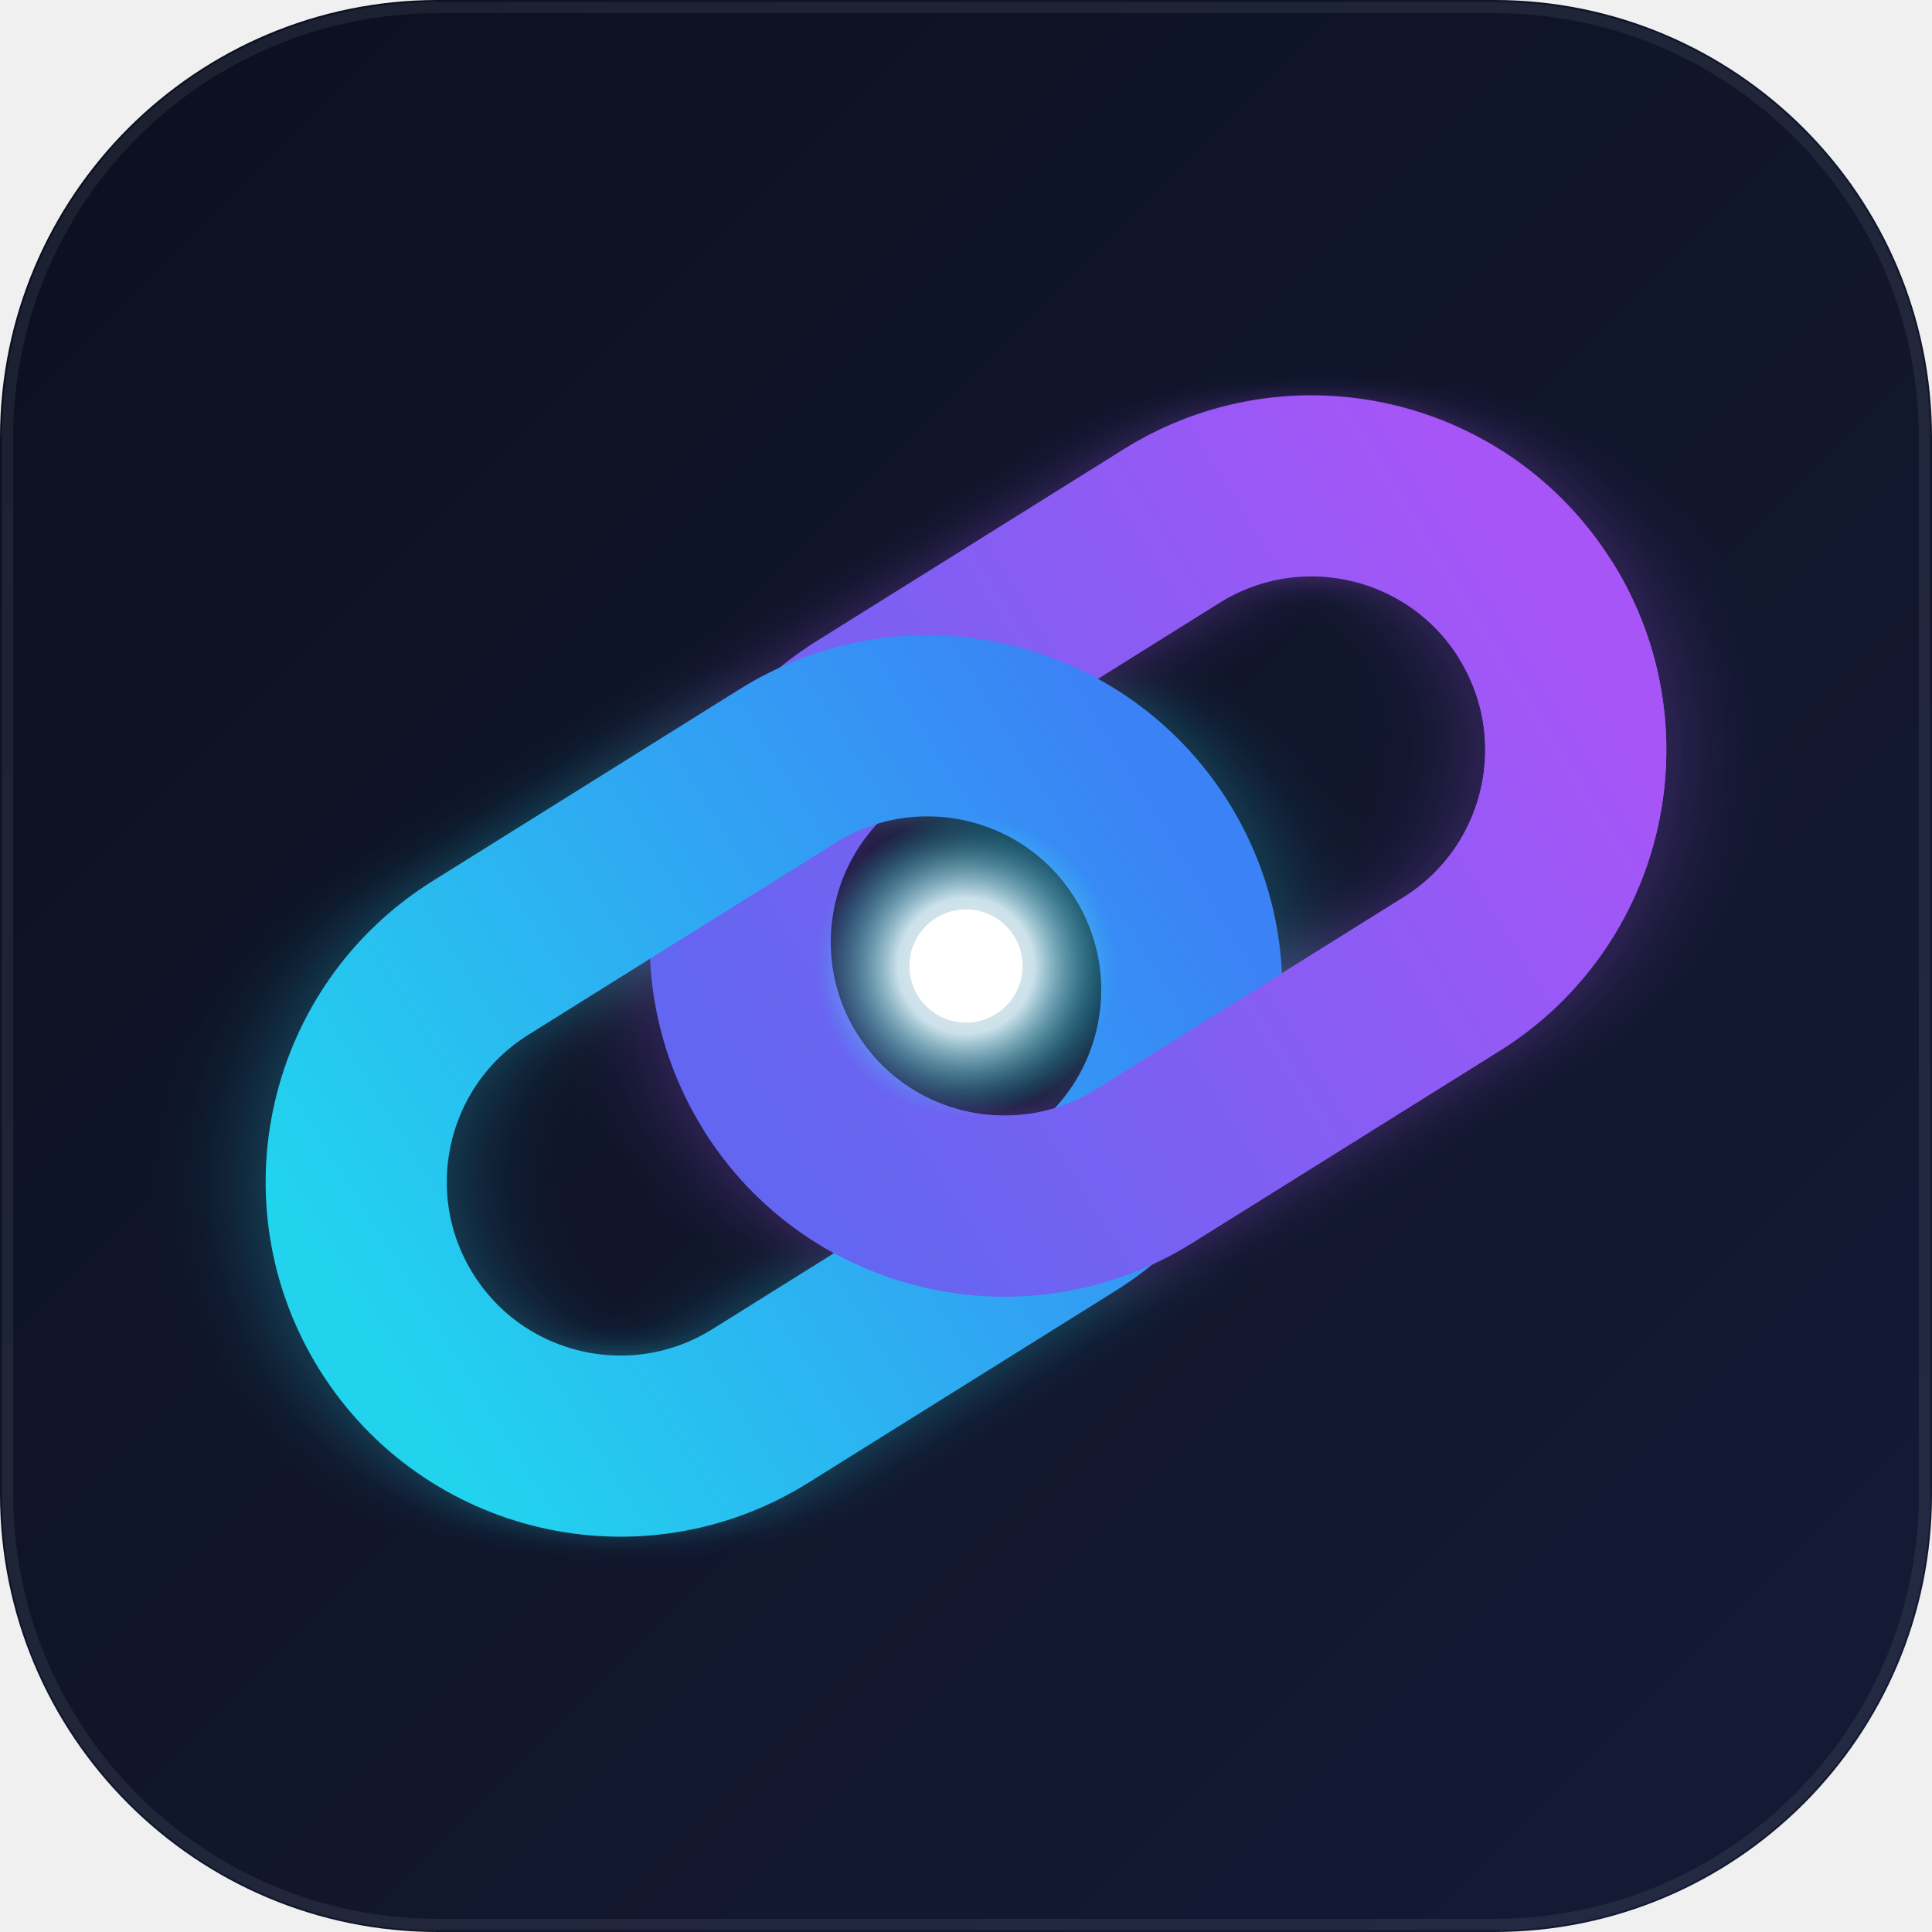
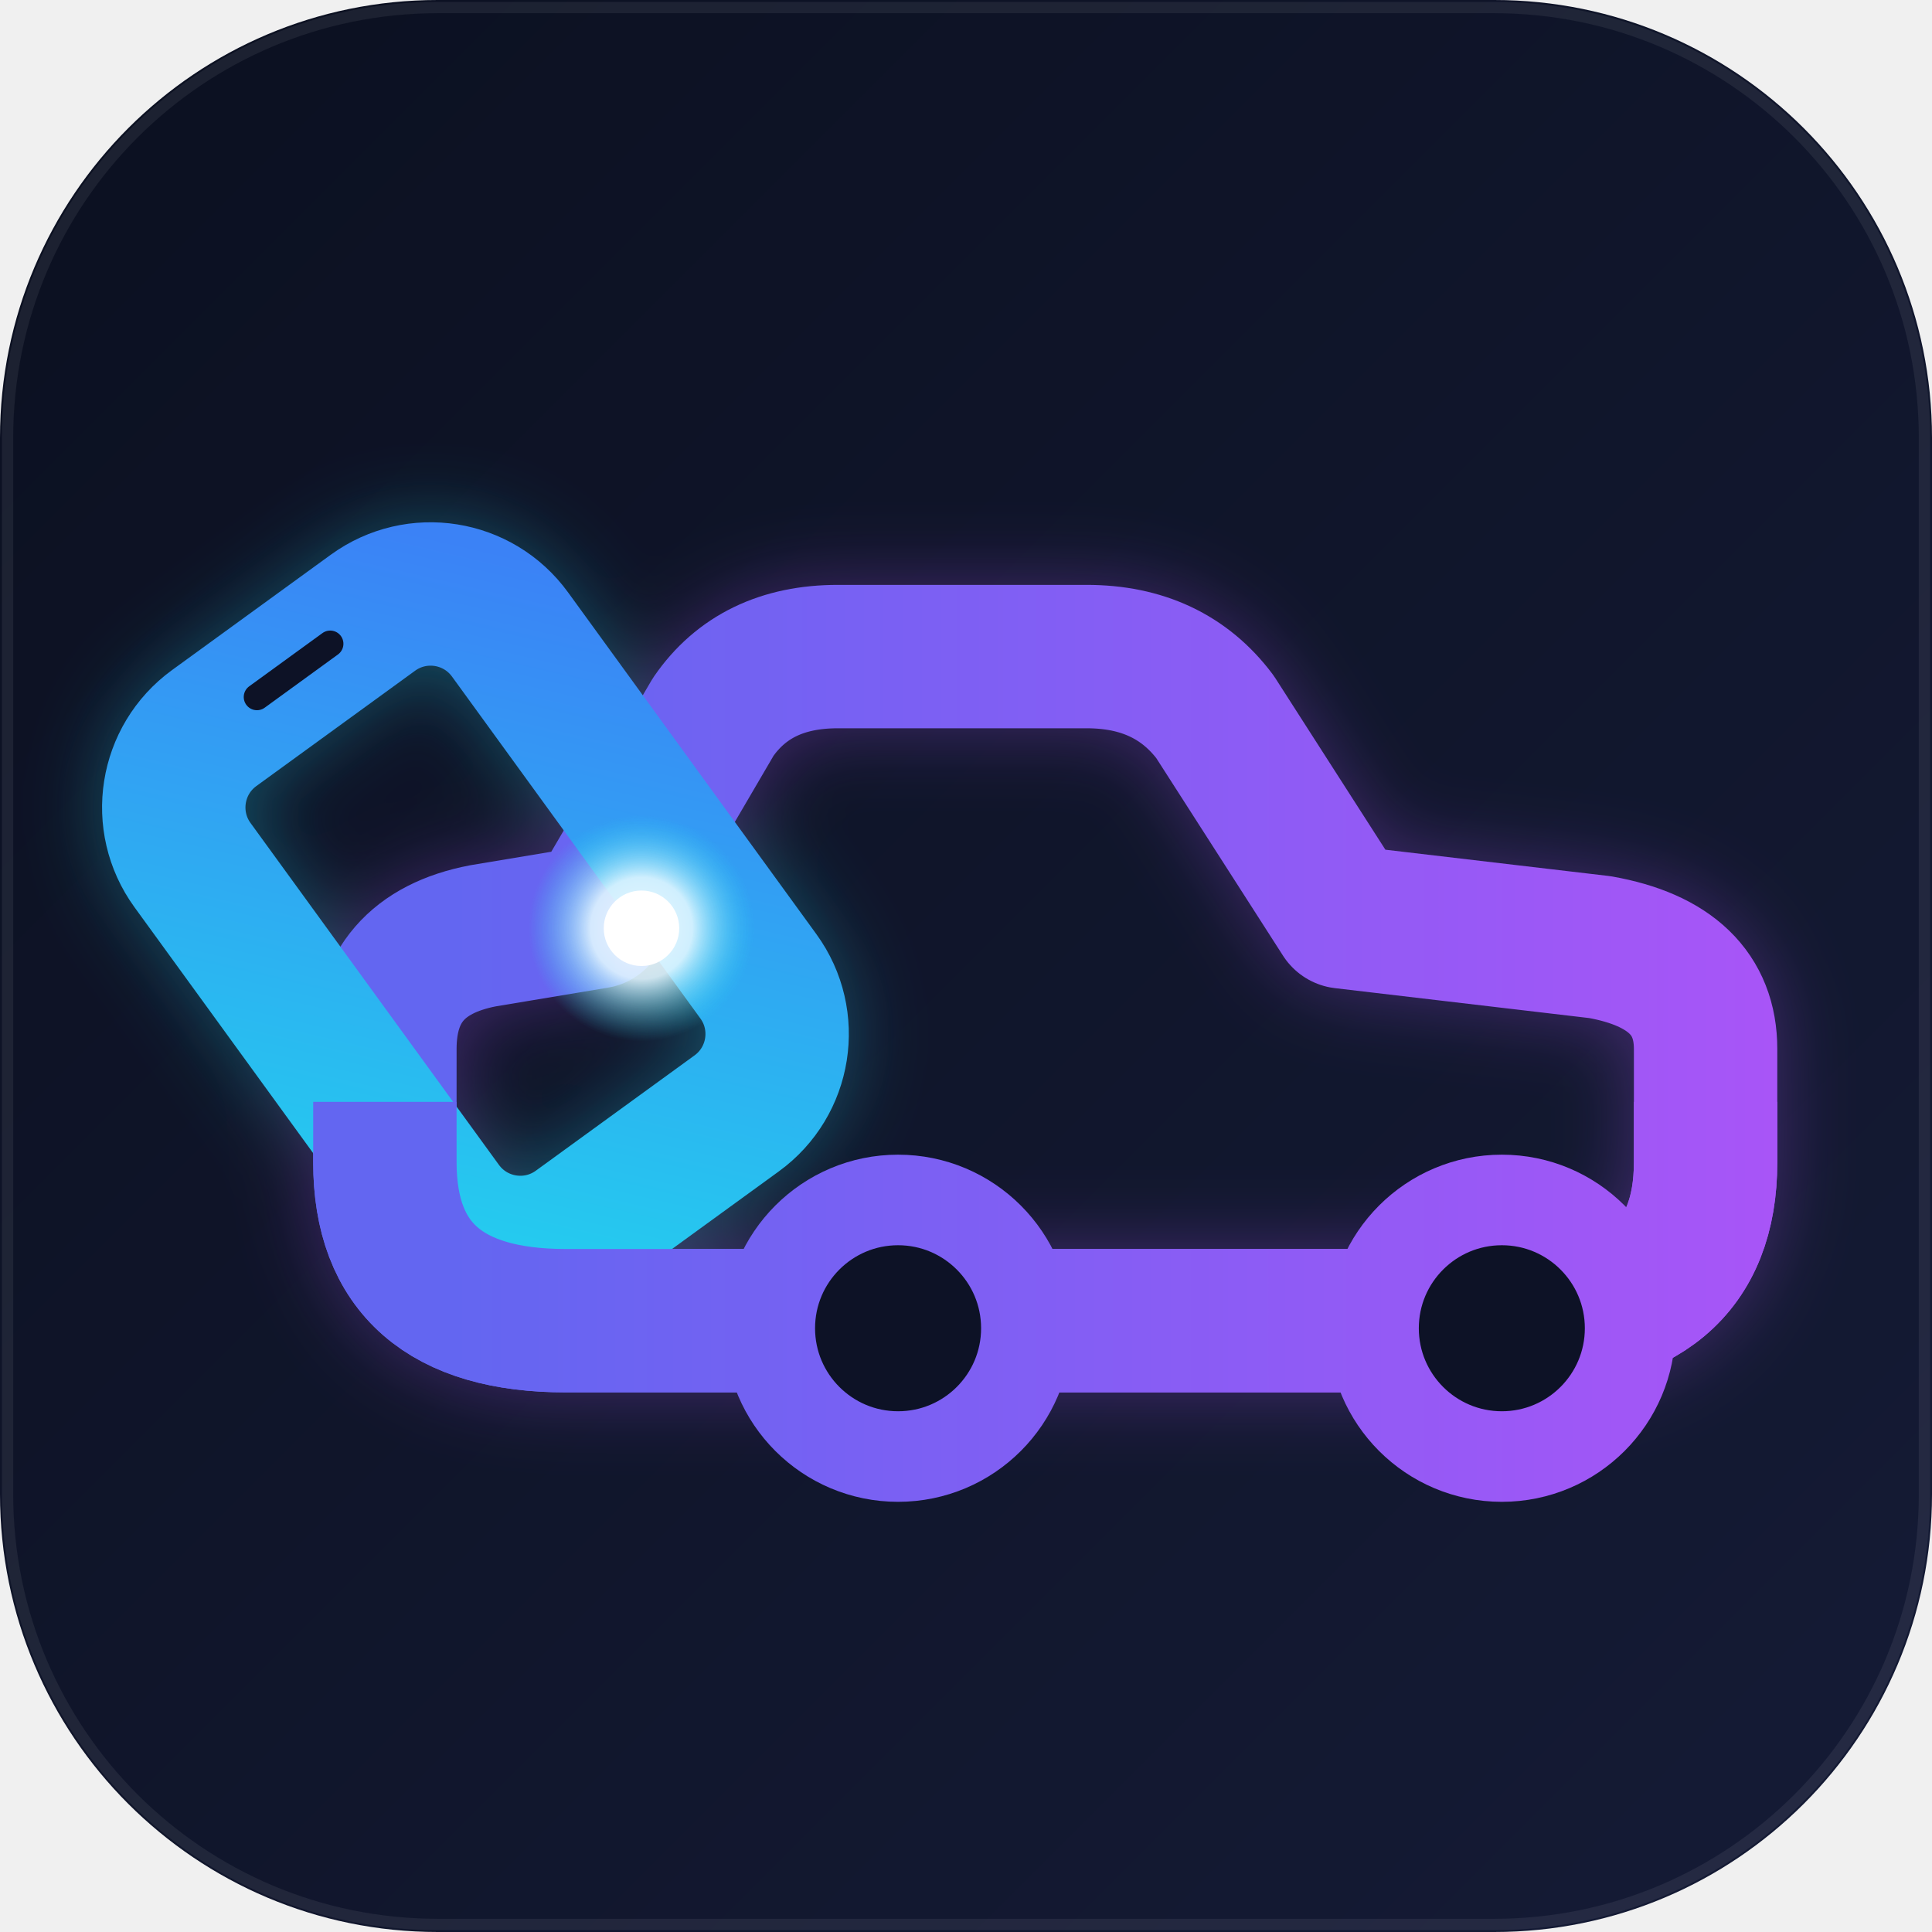
<svg xmlns="http://www.w3.org/2000/svg" viewBox="0 0 512 512" width="512" height="512">
  <defs>
    <linearGradient id="bg" x1="0" y1="0" x2="1" y2="1">
      <stop offset="0" stop-color="#0b1020" />
      <stop offset="1" stop-color="#151b36" />
    </linearGradient>
-     <linearGradient id="linkA" gradientUnits="userSpaceOnUse" x1="70" y1="256" x2="322" y2="256">
+     <linearGradient id="linkA" gradientUnits="userSpaceOnUse" x1="40" y1="300" x2="190" y2="170">
      <stop offset="0" stop-color="#22d3ee" />
      <stop offset="1" stop-color="#3b82f6" />
    </linearGradient>
-     <linearGradient id="linkB" gradientUnits="userSpaceOnUse" x1="190" y1="256" x2="442" y2="256">
+     <linearGradient id="car" gradientUnits="userSpaceOnUse" x1="120" y1="256" x2="470" y2="256">
      <stop offset="0" stop-color="#6366f1" />
      <stop offset="1" stop-color="#a855f7" />
    </linearGradient>
    <radialGradient id="nexus" cx="0.5" cy="0.5" r="0.5">
      <stop offset="0" stop-color="#ffffff" />
      <stop offset="0.45" stop-color="#e0f7ff" />
      <stop offset="1" stop-color="#22d3ee" stop-opacity="0" />
    </radialGradient>
    <filter id="soft" x="-30%" y="-30%" width="160%" height="160%">
      <feGaussianBlur stdDeviation="10" />
    </filter>
-     <clipPath id="lowerHalf">
-       <rect x="-100" y="256" width="712" height="400" />
+     <clipPath id="underLink">
+       <rect x="0" y="292" width="512" height="300" />
    </clipPath>
  </defs>
  <rect width="512" height="512" rx="116" fill="url(#bg)" />
  <rect x="2" y="2" width="508" height="508" rx="114" fill="none" stroke="#ffffff" stroke-opacity="0.07" stroke-width="3" />
-   <g transform="rotate(-32 256 256)" fill="none" stroke-width="48" stroke-linecap="round">
-     <g opacity="0.35" filter="url(#soft)">
-       <rect x="78" y="186" width="236" height="140" rx="70" stroke="#22d3ee" />
-       <rect x="198" y="186" width="236" height="140" rx="70" stroke="#a855f7" />
+   <g id="mark" fill="none" stroke-width="38" stroke-linecap="round" stroke-linejoin="round">
+     <g opacity="0.32" filter="url(#soft)">
+       <rect x="74" y="162" width="104" height="164" rx="26" transform="rotate(-36 126 244)" stroke="#22d3ee" />
+       <path id="body" d="M150 350 H402 Q452 350 452 308 V278 Q452 256 424 251 L356 243 L322 190 Q310 174 288 174 H222 Q200 174 189 190 L158 243 L128 248 Q102 253 102 278 V308 Q102 350 150 350 Z" stroke="#a855f7" />
    </g>
-     <rect x="198" y="186" width="236" height="140" rx="70" stroke="url(#linkB)" />
-     <rect x="78" y="186" width="236" height="140" rx="70" stroke="url(#linkA)" />
-     <rect x="198" y="186" width="236" height="140" rx="70" stroke="url(#linkB)" clip-path="url(#lowerHalf)" />
+     <path d="M150 350 H402 Q452 350 452 308 V278 Q452 256 424 251 L356 243 L322 190 Q310 174 288 174 H222 Q200 174 189 190 L158 243 L128 248 Q102 253 102 278 V308 Q102 350 150 350 Z" stroke="url(#car)" />
+     <rect x="74" y="162" width="104" height="164" rx="26" transform="rotate(-36 126 244)" stroke="url(#linkA)" />
+     <line x1="114" y1="162" x2="138" y2="162" transform="rotate(-36 126 244)" stroke="#0d1226" stroke-width="7" />
+     <path d="M150 350 H402 Q452 350 452 308 V278 Q452 256 424 251 L356 243 L322 190 Q310 174 288 174 H222 Q200 174 189 190 L158 243 L128 248 Q102 253 102 278 V308 Q102 350 150 350 Z" stroke="url(#car)" clip-path="url(#underLink)" />
+     <circle cx="238" cy="352" r="34" fill="#0d1226" stroke="url(#car)" stroke-width="24" />
+     <circle cx="398" cy="352" r="34" fill="#0d1226" stroke="url(#car)" stroke-width="24" />
+     <circle cx="170" cy="246" r="30" fill="url(#nexus)" stroke="none" opacity="0.9" />
+     <circle cx="170" cy="246" r="10" fill="#ffffff" stroke="none" />
  </g>
-   <circle cx="256" cy="256" r="40" fill="url(#nexus)" opacity="0.9" />
-   <circle cx="256" cy="256" r="15" fill="#ffffff" />
</svg>
